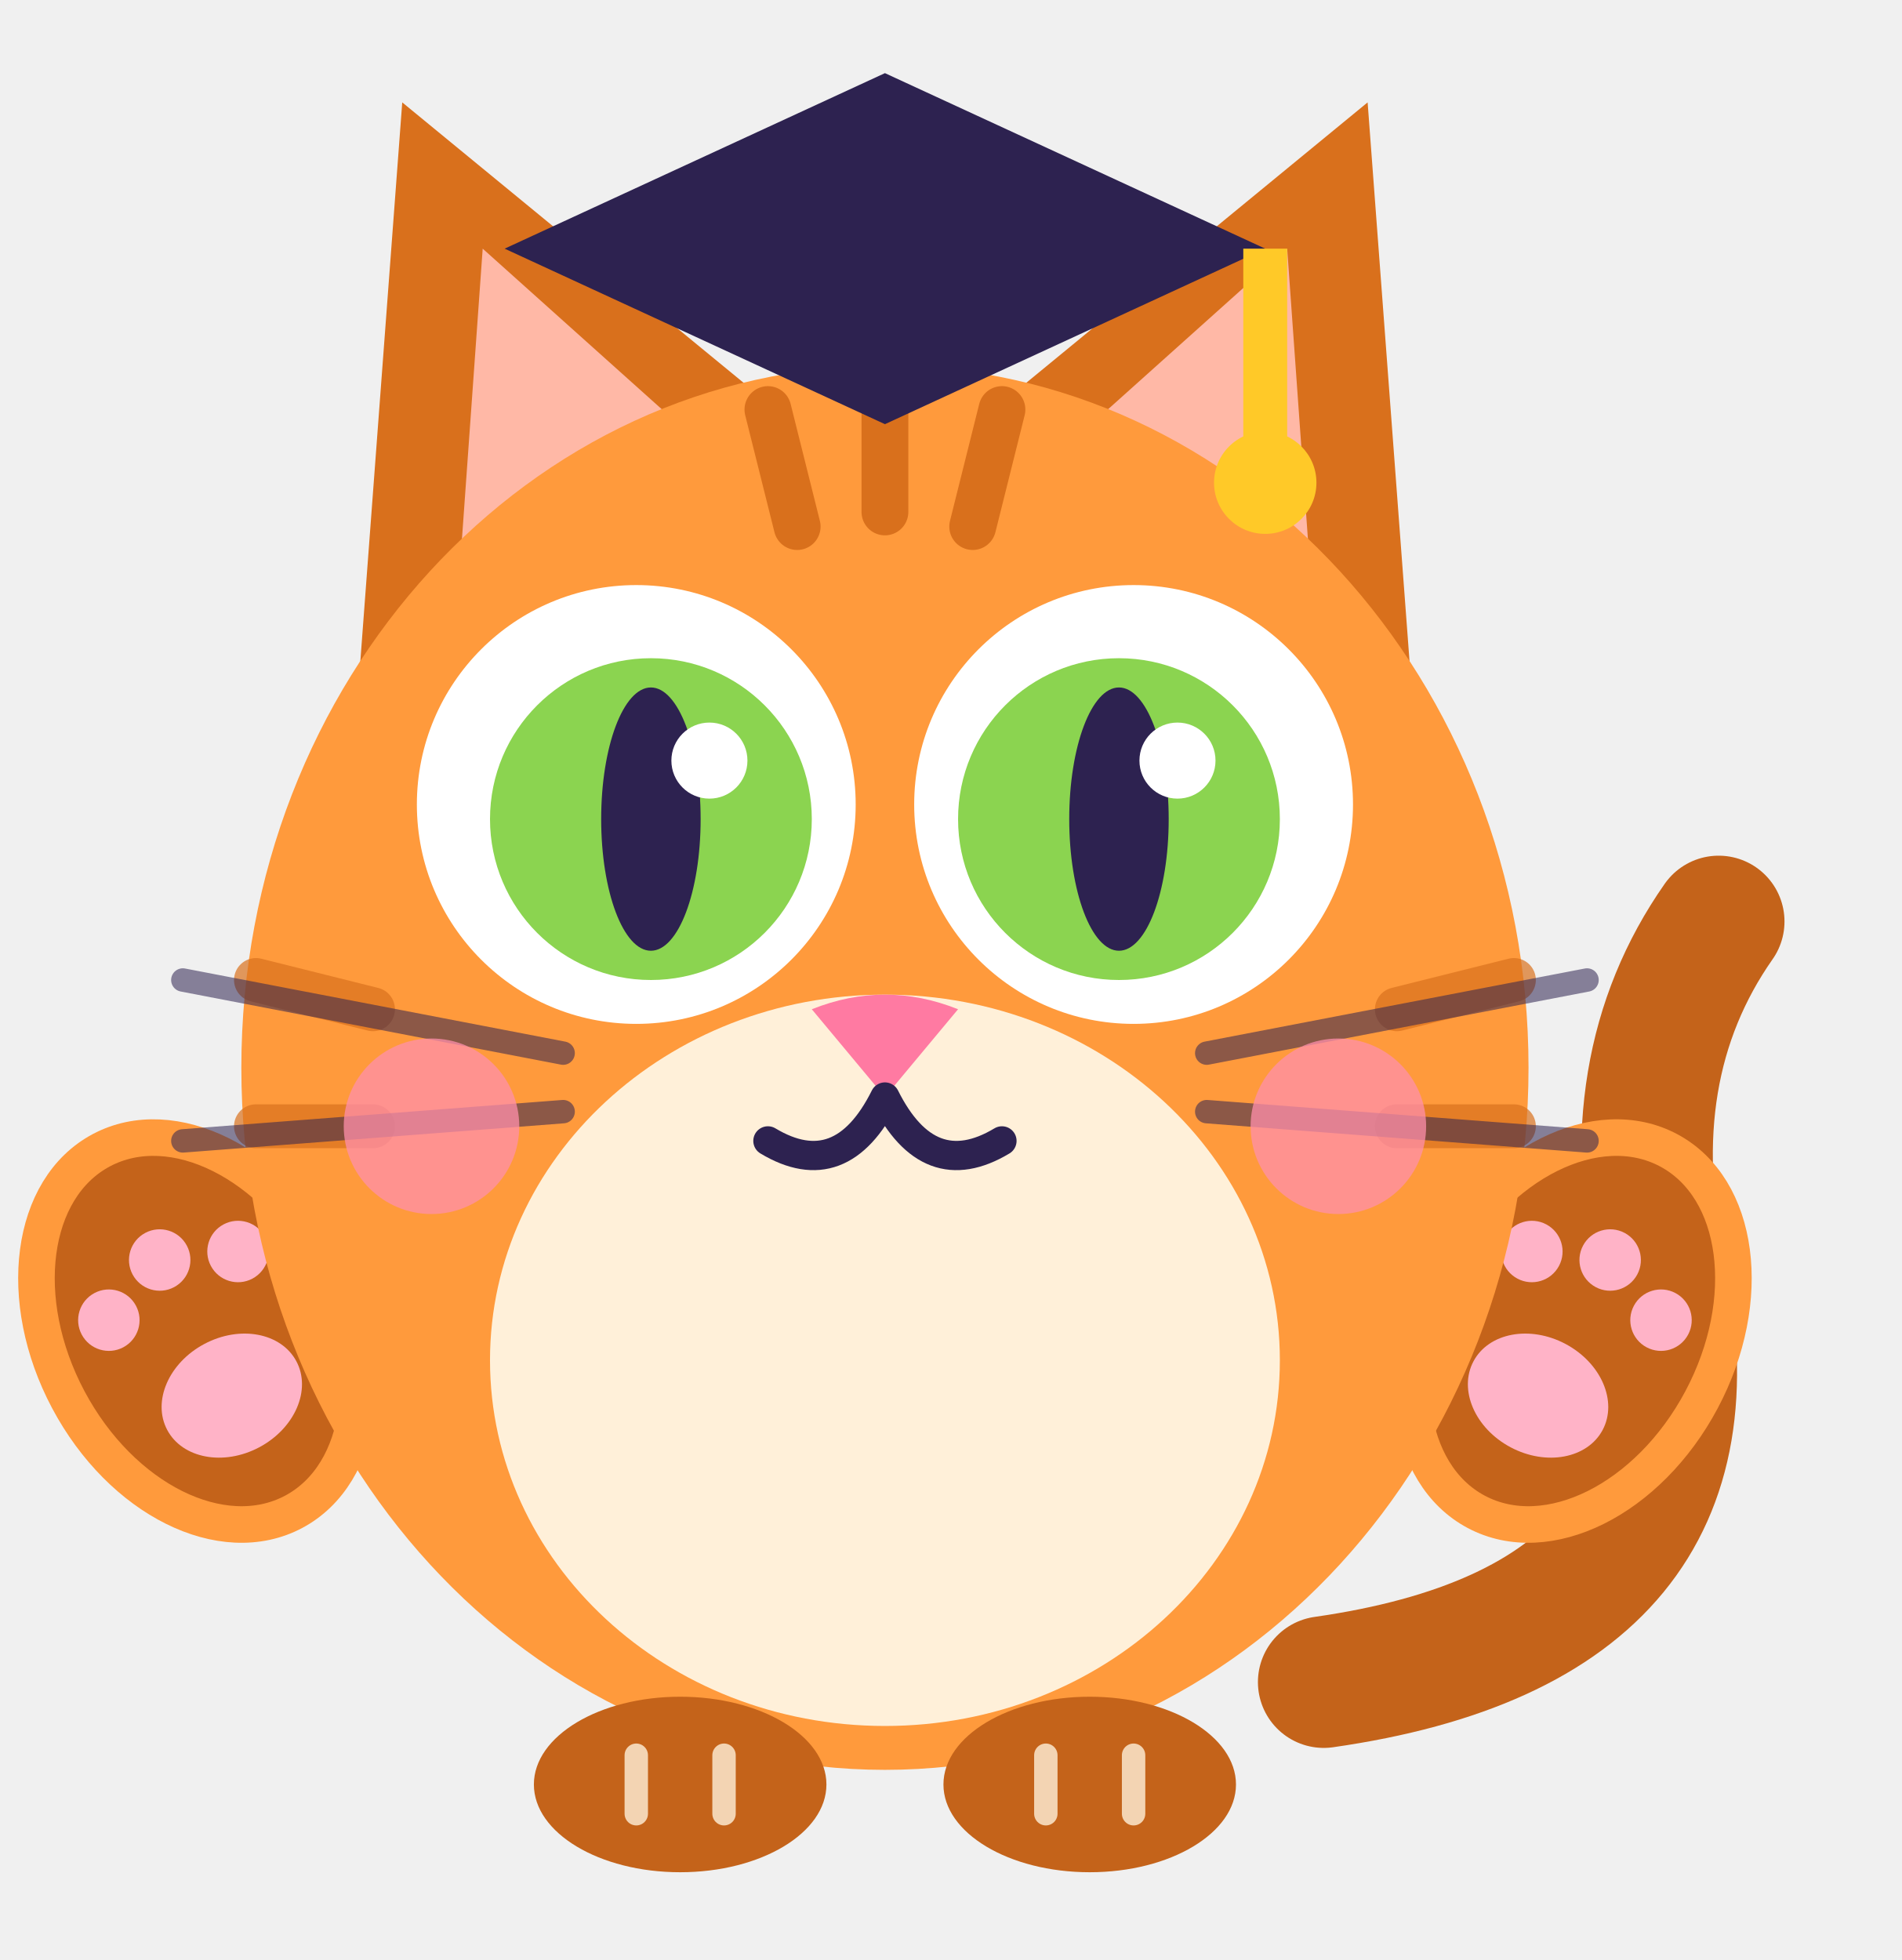
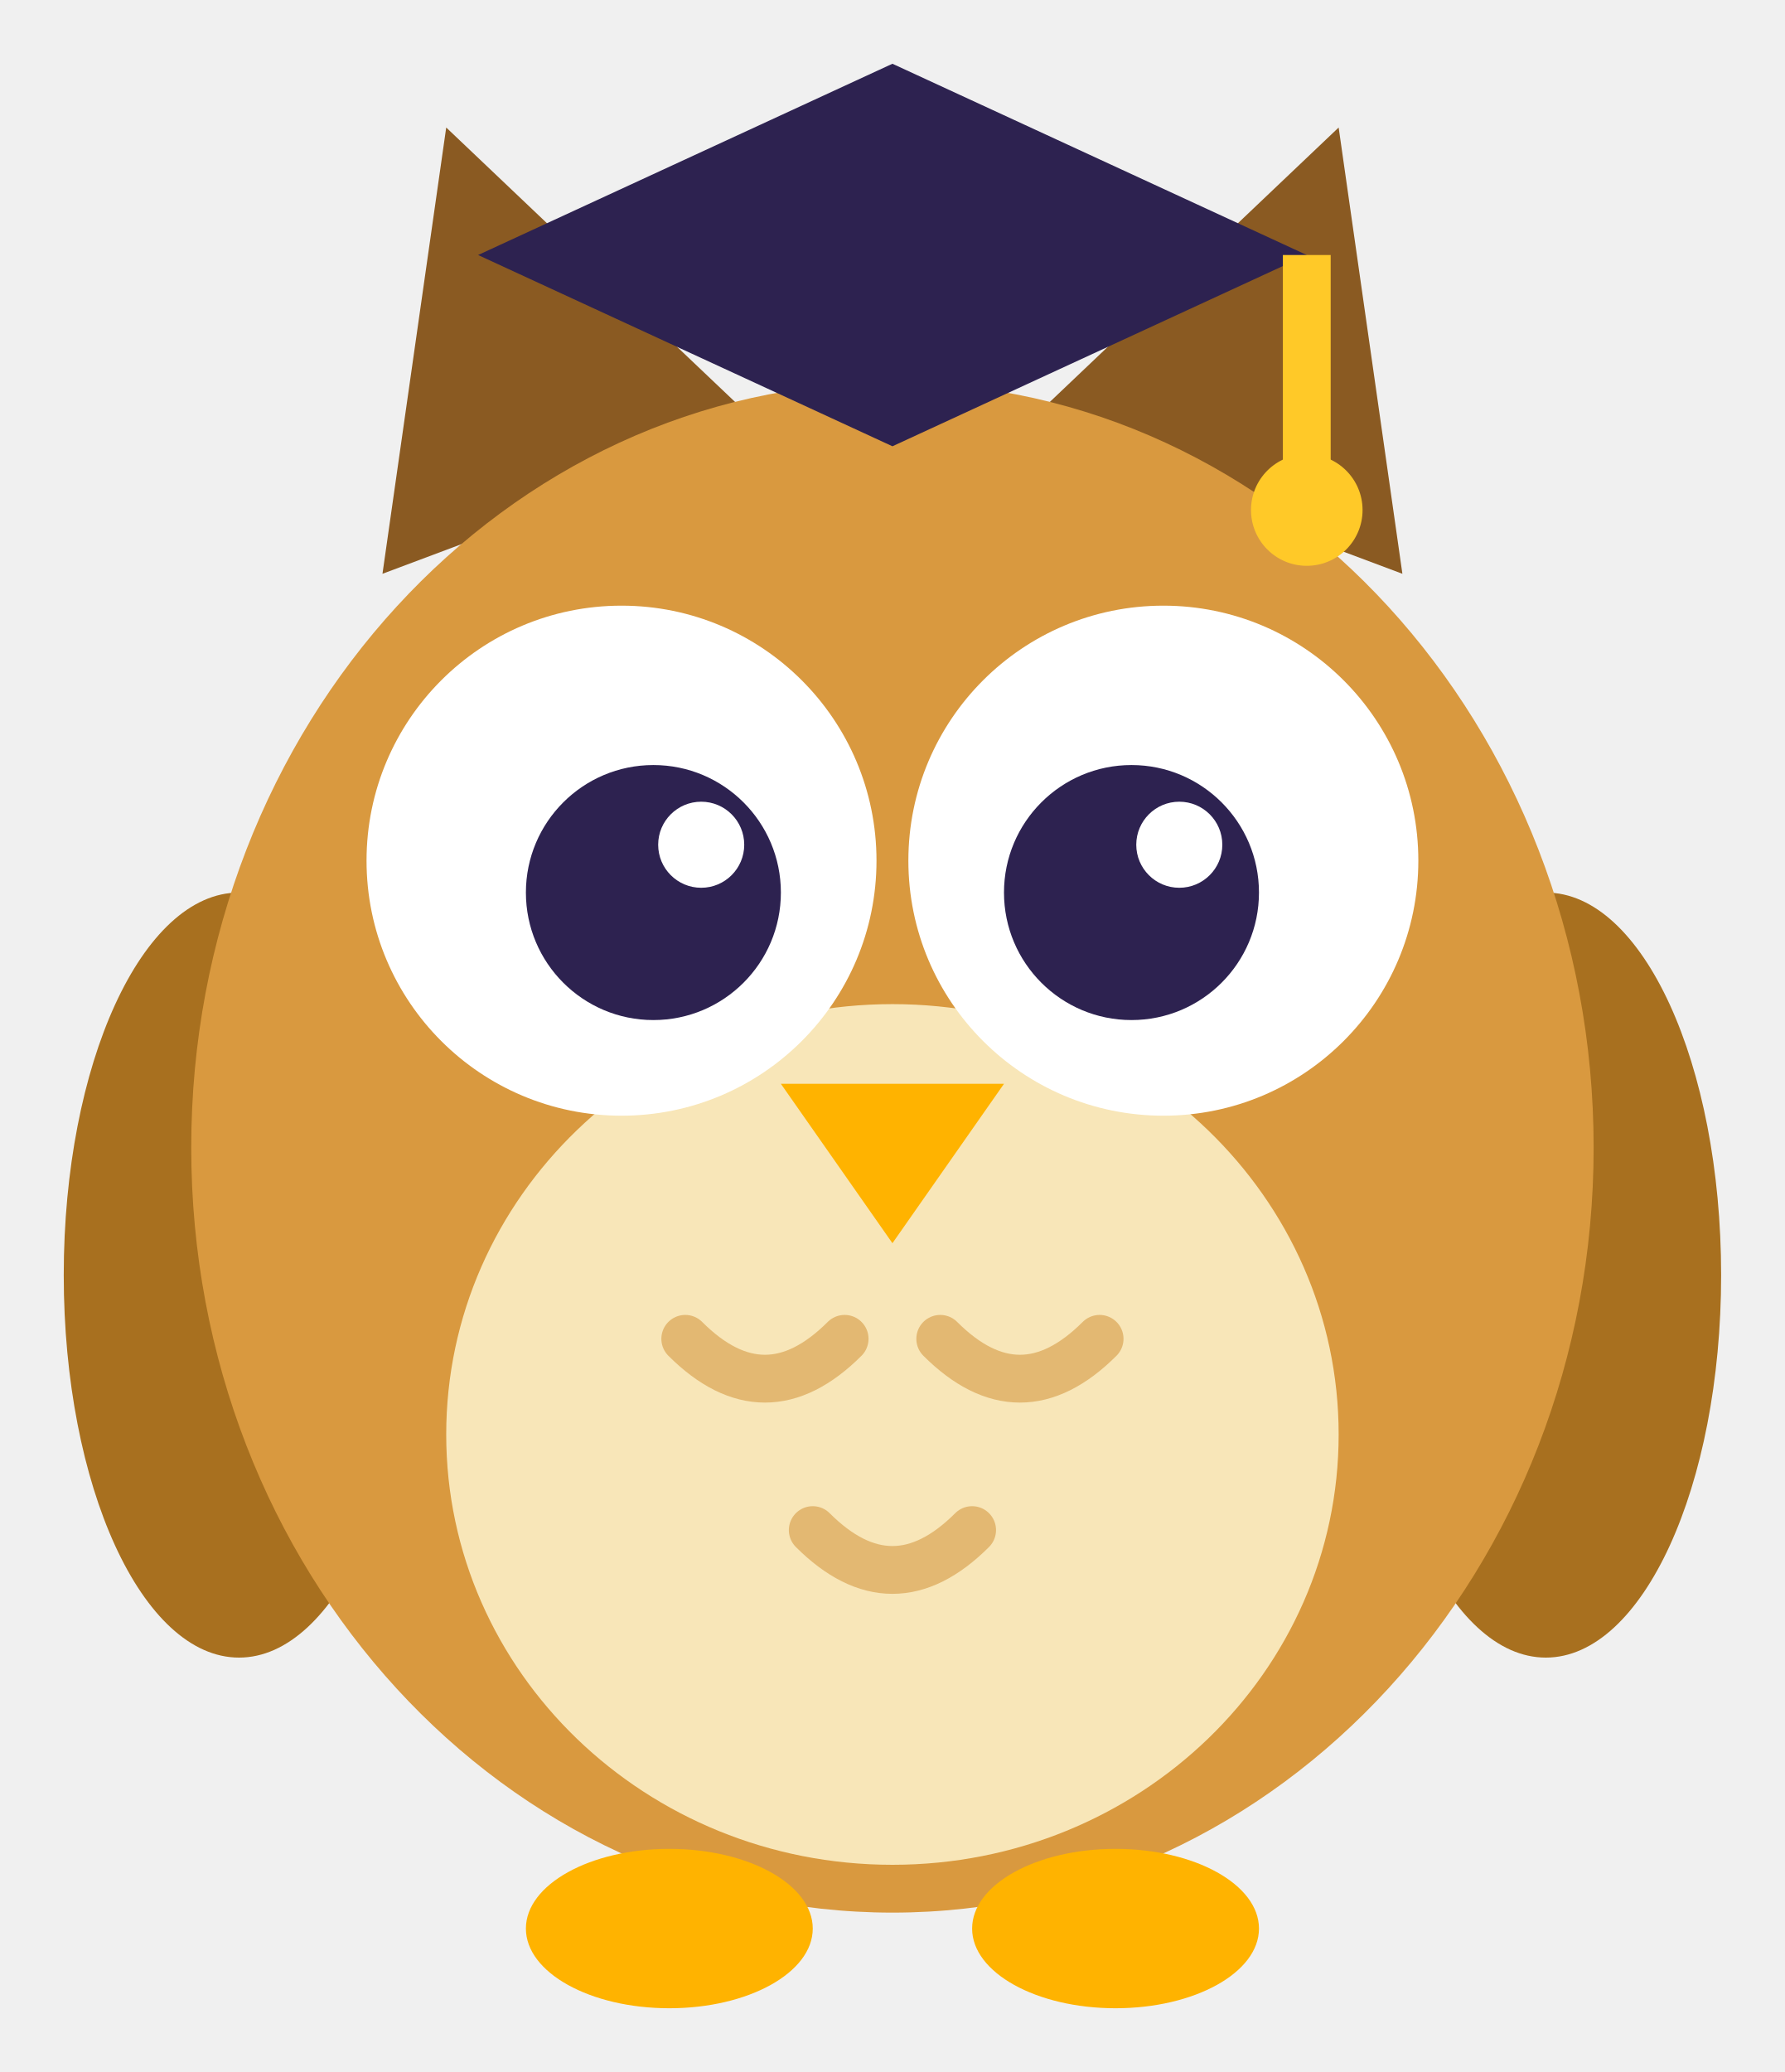
- <svg xmlns="http://www.w3.org/2000/svg" viewBox="-0.5 -1 130 134" aria-hidden="true">
-   <g>
-     <path d="M90 114 Q118 110 113 86 Q110 72 117 62" stroke="#c4631a" stroke-width="9" fill="none" stroke-linecap="round" />
-     <g>
-       <g transform="rotate(-28 13 90)">
-         <ellipse cx="13" cy="90" rx="10" ry="14" fill="#c4631a" stroke="#ff9a3c" stroke-width="2.5" />
-         <ellipse cx="13" cy="95" rx="5" ry="4" fill="#ffb3c7" />
-         <circle cx="8" cy="86.5" r="2.1" fill="#ffb3c7" />
-         <circle cx="13" cy="84.5" r="2.1" fill="#ffb3c7" />
-         <circle cx="18" cy="86.5" r="2.1" fill="#ffb3c7" />
-       </g>
-     </g>
-     <g>
-       <g transform="rotate(28 107 90)">
-         <ellipse cx="107" cy="90" rx="10" ry="14" fill="#c4631a" stroke="#ff9a3c" stroke-width="2.5" />
-         <ellipse cx="107" cy="95" rx="5" ry="4" fill="#ffb3c7" />
-         <circle cx="102" cy="86.5" r="2.1" fill="#ffb3c7" />
-         <circle cx="107" cy="84.5" r="2.1" fill="#ffb3c7" />
-         <circle cx="112" cy="86.5" r="2.1" fill="#ffb3c7" />
-       </g>
-     </g>
-     <path d="M24 46 L27 6 L55 29 Z" fill="#d9701c" stroke-linejoin="round" />
-     <path d="M96 46 L93 6 L65 29 Z" fill="#d9701c" />
-     <path d="M31 37 L32.5 16 L47 29 Z" fill="#ffb8a6" />
-     <path d="M89 37 L87.5 16 L73 29 Z" fill="#ffb8a6" />
-     <ellipse cx="60" cy="72" rx="44" ry="48" fill="#ff9a3c" />
-     <ellipse cx="60" cy="92" rx="27" ry="25" fill="#fff0d9" />
-     <path d="M52 27 l2 8 M60 25 v9 M68 27 l-2 8" stroke="#d9701c" stroke-width="3.2" stroke-linecap="round" />
-     <path d="M17 66 l8 2 M17 76 l8 0 M103 66 l-8 2 M103 76 l-8 0" stroke="#d9701c" stroke-width="3" stroke-linecap="round" opacity=".7" />
-     <g>
-       <circle cx="43" cy="54" r="15" fill="#fff" />
-       <circle cx="77" cy="54" r="15" fill="#fff" />
-       <circle cx="44" cy="55" r="11" fill="#8bd450" />
-       <circle cx="76" cy="55" r="11" fill="#8bd450" />
-       <g>
-         <ellipse cx="44" cy="55" rx="3.4" ry="9" fill="#2d2250" />
-         <ellipse cx="76" cy="55" rx="3.4" ry="9" fill="#2d2250" />
-         <circle cx="48" cy="51" r="2.6" fill="#fff" />
-         <circle cx="80" cy="51" r="2.6" fill="#fff" />
-       </g>
-     </g>
-     <path d="M55 68 Q60 66 65 68 L60 74 Z" fill="#ff7aa2" />
-     <path d="M60 74 q-3 6 -8 3 M60 74 q3 6 8 3" stroke="#2d2250" stroke-width="2" fill="none" stroke-linecap="round" />
-     <path d="M38 71 L12 66 M38 75 L12 77 M82 71 L108 66 M82 75 L108 77" stroke="#2d2250" stroke-width="1.6" stroke-linecap="round" opacity=".55" />
-     <circle cx="29" cy="76" r="6" fill="#ff8fab" opacity=".75" />
-     <circle cx="91" cy="76" r="6" fill="#ff8fab" opacity=".75" />
-     <ellipse cx="46" cy="121" rx="10" ry="6" fill="#c4631a" />
-     <ellipse cx="74" cy="121" rx="10" ry="6" fill="#c4631a" />
-     <path d="M43 119 v4 M49 119 v4 M71 119 v4 M77 119 v4" stroke="#fff0d9" stroke-width="1.6" stroke-linecap="round" opacity=".8" />
-     <path d="M34 16 L60 4 L86 16 L60 28 Z" fill="#2d2250" />
-     <path d="M86 16 L86 30" stroke="#ffc928" stroke-width="3" />
-     <circle cx="86" cy="32" r="3.5" fill="#ffc928" />
-   </g>
+ <svg xmlns="http://www.w3.org/2000/svg" viewBox="4 0 112 130">
+   <path d="M28 36 L32 8 L52 27 Z" fill="#8a5a22" />
+   <path d="M92 36 L88 8 L68 27 Z" fill="#8a5a22" />
+   <ellipse cx="19" cy="80" rx="11" ry="24" fill="#a8701f" />
+   <ellipse cx="101" cy="80" rx="11" ry="24" fill="#a8701f" />
+   <ellipse cx="60" cy="72" rx="44" ry="48" fill="#d9993f" />
+   <ellipse cx="60" cy="90" rx="28" ry="27" fill="#f8e6b8" />
+   <path d="M47 84 q5 5 10 0 M63 84 q5 5 10 0 M55 96 q5 5 10 0" stroke="#e3b872" stroke-width="3" fill="none" stroke-linecap="round" />
+   <circle cx="43" cy="54" r="16" fill="#fff" />
+   <circle cx="77" cy="54" r="16" fill="#fff" />
+   <circle cx="45" cy="56" r="8" fill="#2d2250" />
+   <circle cx="75" cy="56" r="8" fill="#2d2250" />
+   <circle cx="48" cy="53" r="2.7" fill="#fff" />
+   <circle cx="78" cy="53" r="2.7" fill="#fff" />
+   <path d="M53 68 L67 68 L60 78 Z" fill="#ffb300" />
+   <ellipse cx="46" cy="121" rx="9" ry="5" fill="#ffb300" />
+   <ellipse cx="74" cy="121" rx="9" ry="5" fill="#ffb300" />
+   <path d="M34 16 L60 4 L86 16 L60 28 Z" fill="#2d2250" />
+   <path d="M86 16 L86 30" stroke="#ffc928" stroke-width="3" />
+   <circle cx="86" cy="32" r="3.5" fill="#ffc928" />
</svg>
